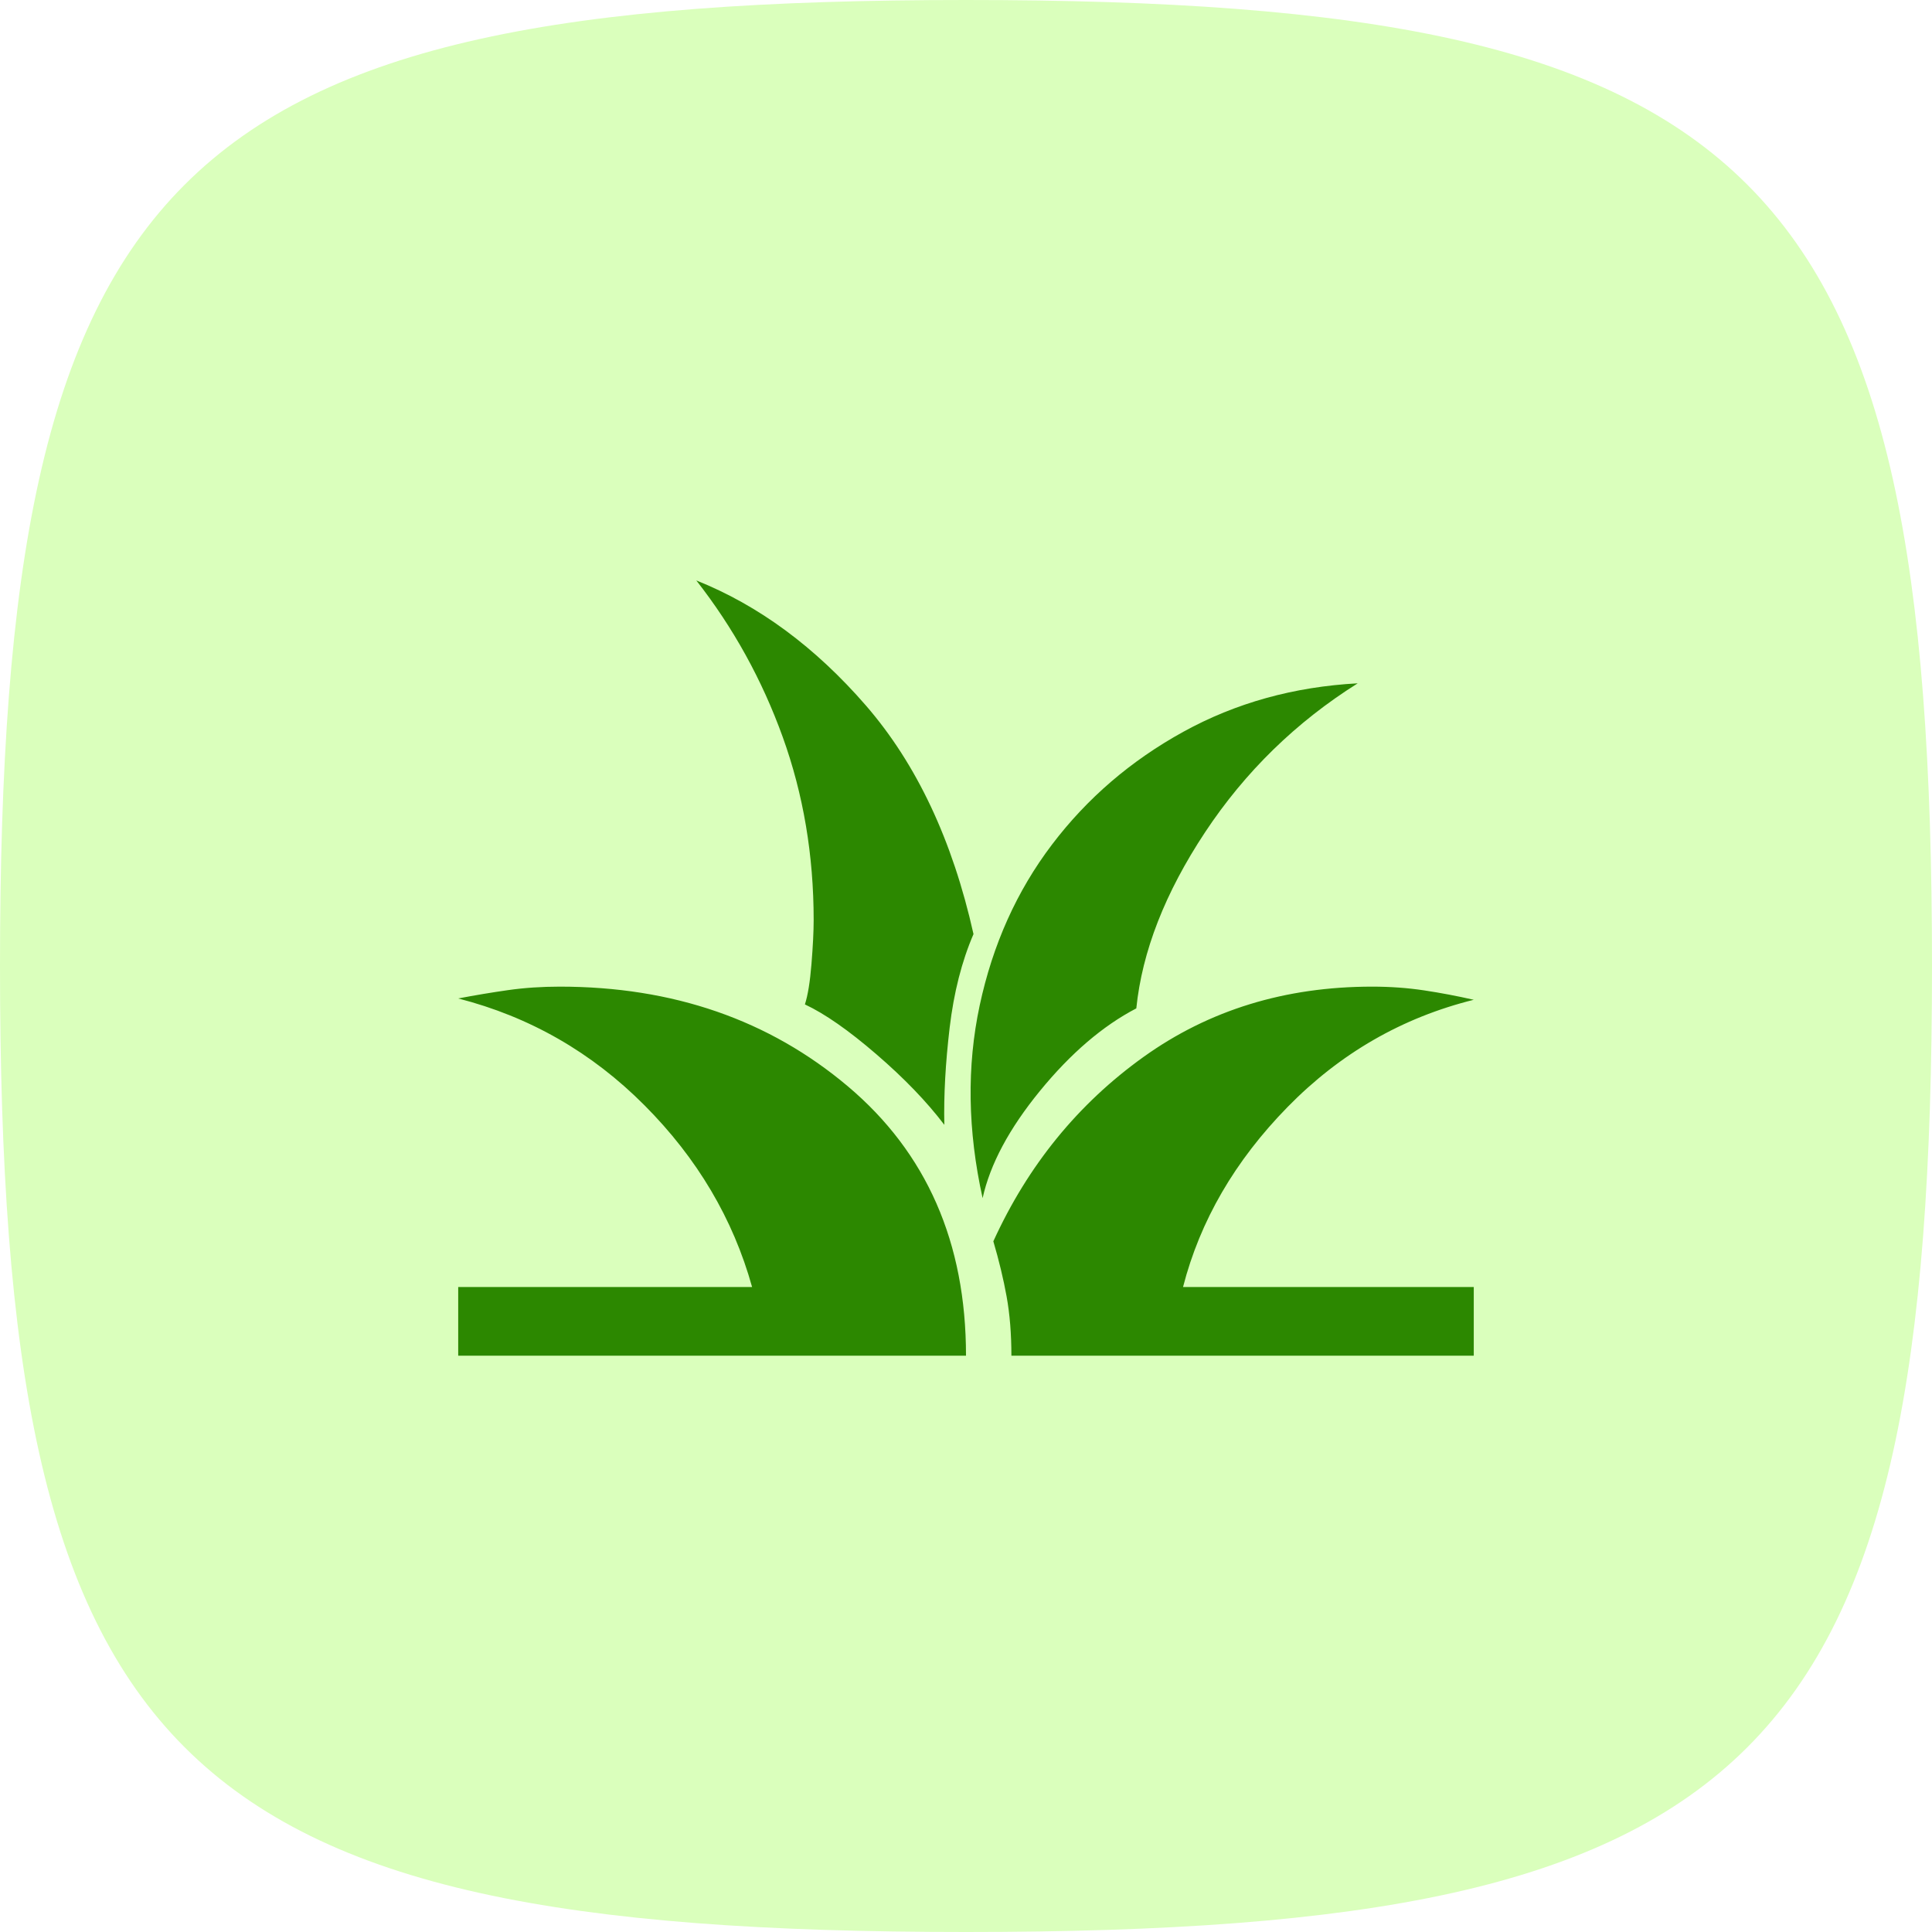
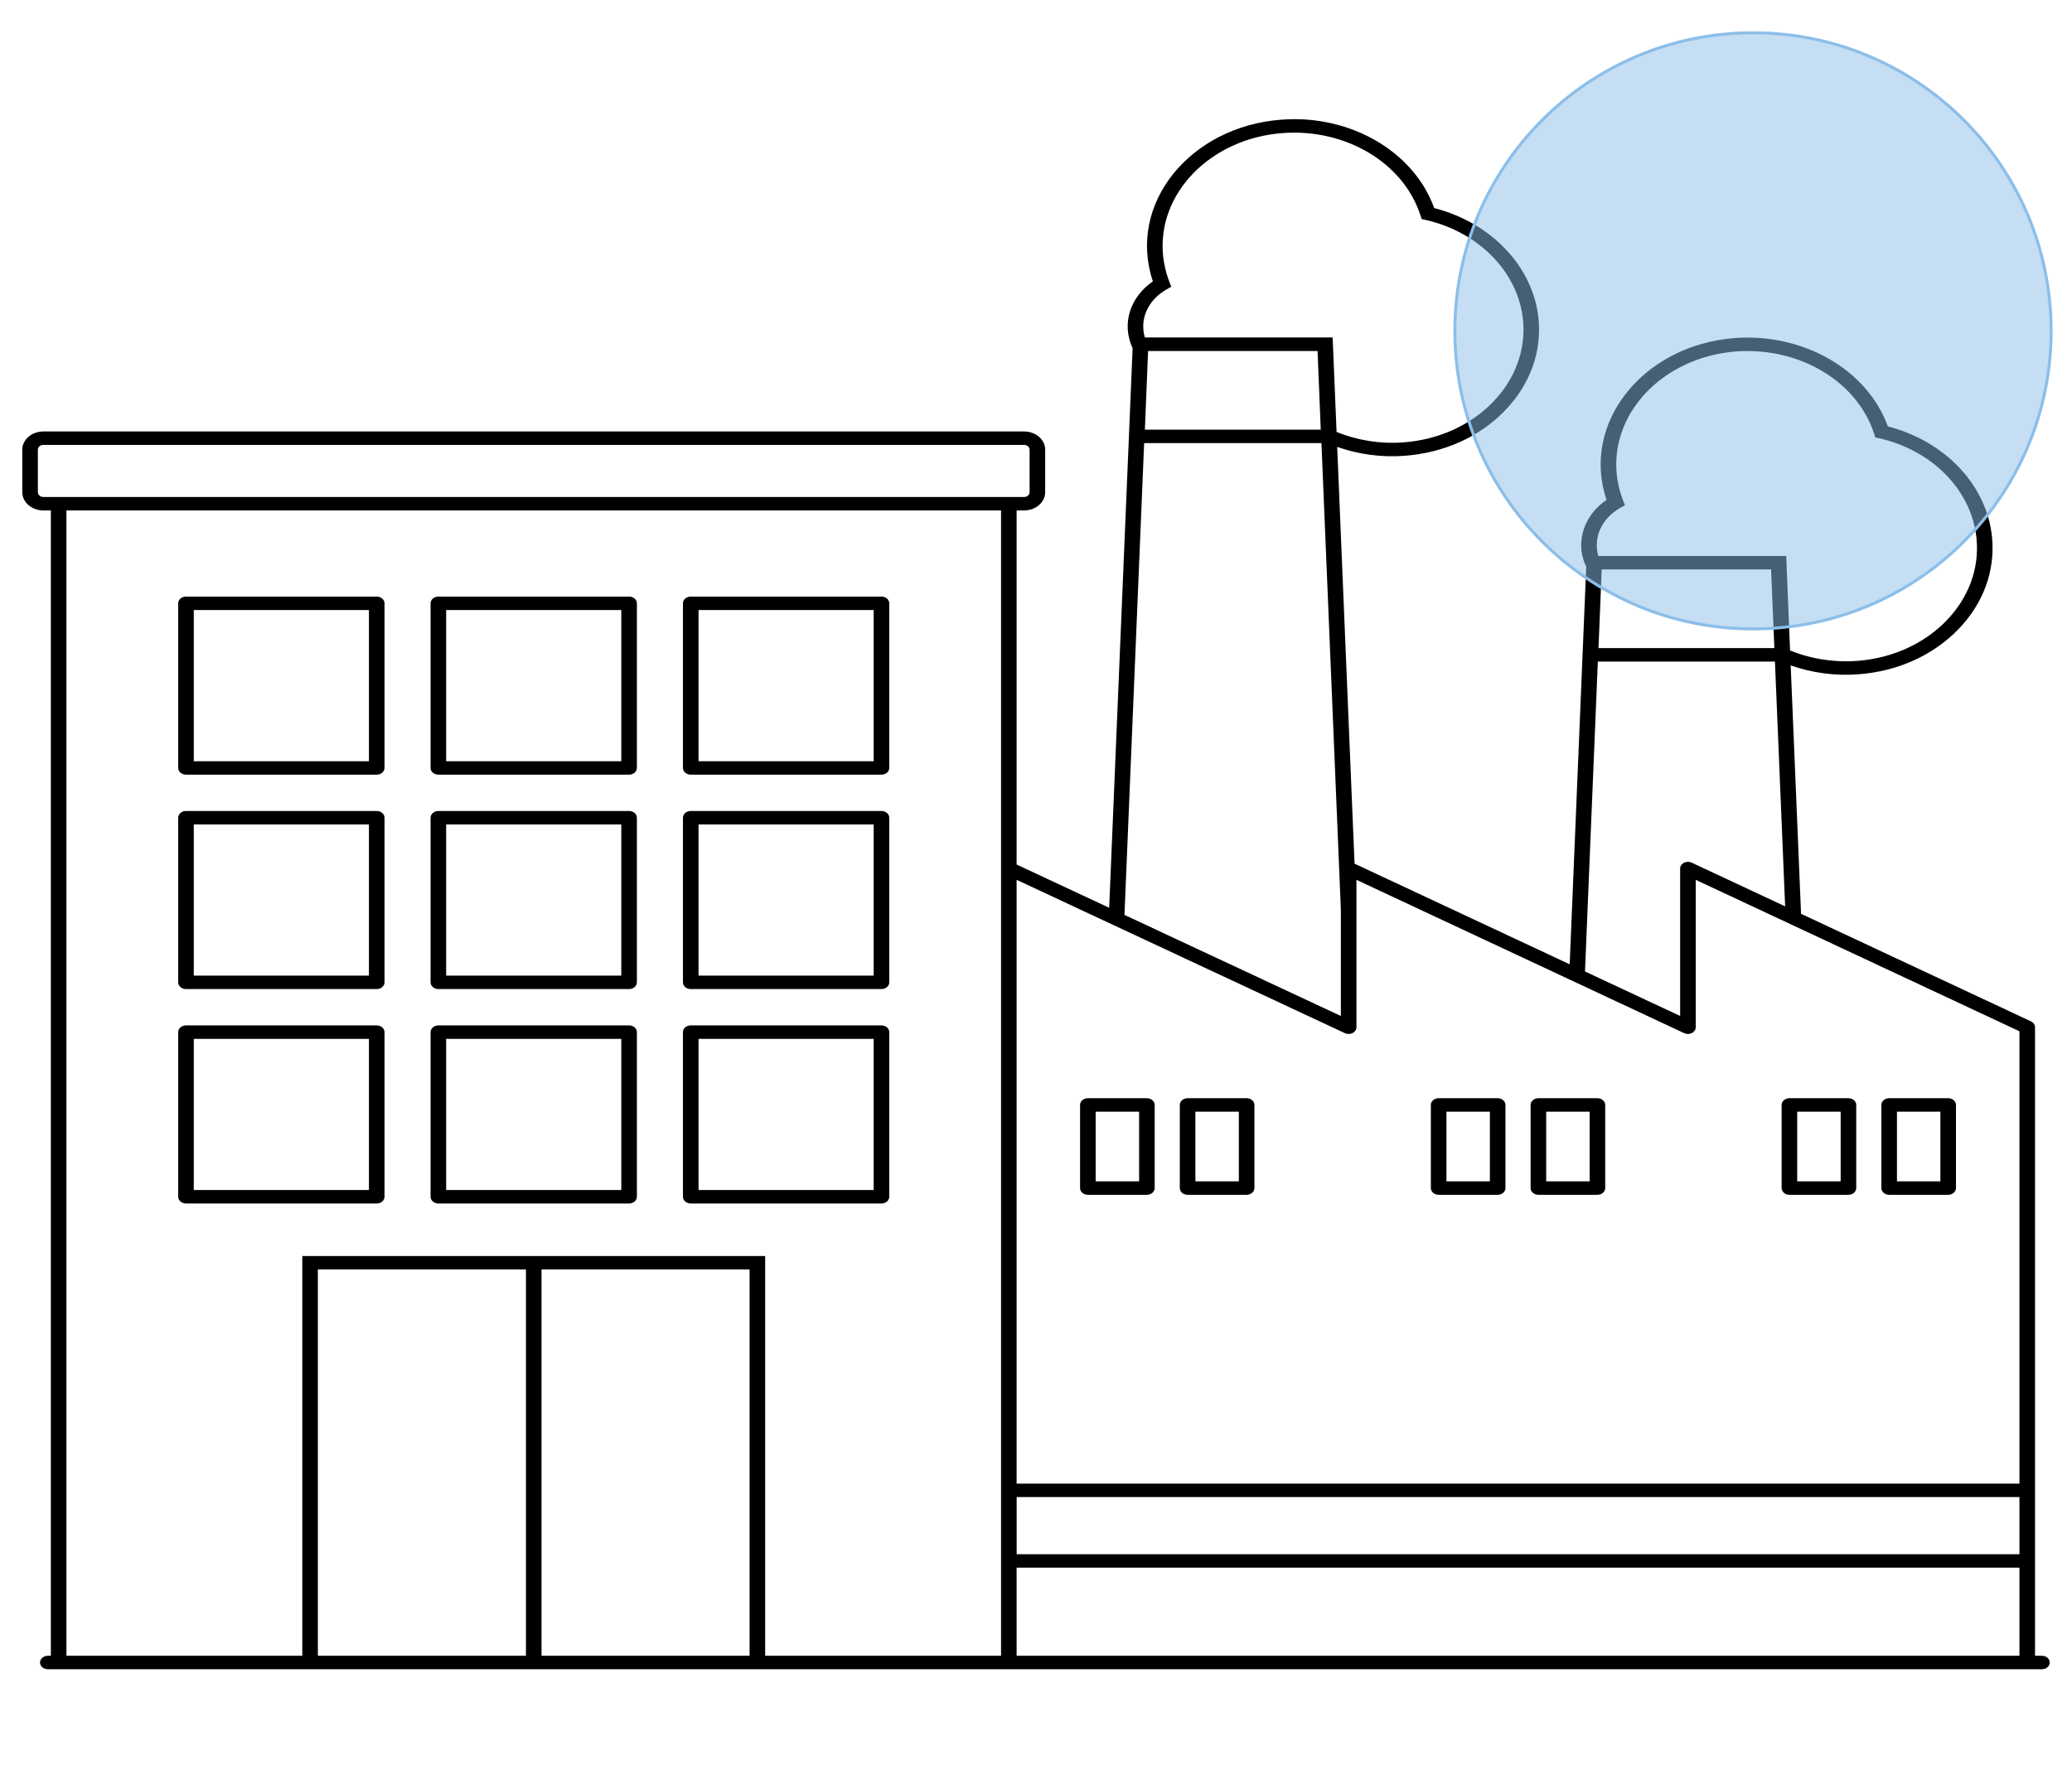
- <svg xmlns="http://www.w3.org/2000/svg" width="60" height="60" viewBox="0 0 60 60" fill="none">
-   <path d="M0 30C0 5.295 5.295 0 30 0C54.705 0 60 5.295 60 30C60 54.705 54.705 60 30 60C5.295 60 0 54.705 0 30Z" fill="#DAFFBC" />
-   <path d="M14.23 42.103V39.97H23.357C22.768 37.853 21.655 35.973 20.017 34.328C18.38 32.683 16.451 31.577 14.23 31.008C14.747 30.909 15.261 30.823 15.773 30.75C16.284 30.677 16.822 30.641 17.384 30.641C20.9 30.641 23.881 31.672 26.329 33.735C28.776 35.798 30 38.587 30 42.103H14.23ZM31.41 42.103C31.41 41.423 31.36 40.81 31.261 40.263C31.162 39.716 31.024 39.145 30.849 38.55C31.927 36.188 33.481 34.28 35.513 32.824C37.544 31.369 39.911 30.641 42.615 30.641C43.178 30.641 43.715 30.68 44.227 30.757C44.739 30.834 45.252 30.932 45.769 31.049C43.549 31.6 41.621 32.71 39.986 34.38C38.351 36.05 37.269 37.913 36.74 39.97H45.769V42.103H31.41ZM30.516 37.209C30.051 35.11 30.021 33.116 30.425 31.225C30.83 29.334 31.578 27.669 32.67 26.23C33.761 24.791 35.121 23.623 36.748 22.727C38.374 21.831 40.18 21.329 42.165 21.221C40.248 22.426 38.668 23.968 37.425 25.846C36.182 27.724 35.47 29.547 35.289 31.316C34.249 31.858 33.251 32.712 32.296 33.88C31.341 35.048 30.748 36.158 30.516 37.209ZM29.327 34.932C28.78 34.212 28.076 33.481 27.213 32.738C26.35 31.994 25.611 31.48 24.997 31.193C25.088 30.913 25.156 30.495 25.201 29.938C25.246 29.38 25.269 28.925 25.269 28.573C25.269 26.56 24.949 24.666 24.309 22.891C23.669 21.116 22.774 19.494 21.624 18.026C23.561 18.799 25.317 20.095 26.893 21.912C28.468 23.73 29.582 26.095 30.233 29.009C29.869 29.853 29.622 30.823 29.492 31.918C29.363 33.013 29.307 34.017 29.327 34.932Z" fill="#2C8800" />
+ <svg xmlns="http://www.w3.org/2000/svg" width="695" height="600" viewBox="0 0 695 600" fill="none">
+   <path d="M684.911 555.507H682.599C682.604 527.953 682.599 370.953 682.599 344.643C682.599 343.814 682.073 343.054 681.231 342.66L604.117 306.579L600.643 223.238C607.908 225.785 615.547 226.806 623.311 226.222C636.411 225.254 648.296 219.933 656.772 211.234C665.243 202.537 669.295 191.519 668.173 180.203C666.448 162.799 652.486 148.027 633.232 143.058C626.394 124.125 605.032 111.724 581.941 113.411C551.117 115.741 530.181 141.925 538.876 167.698C533.012 171.701 529.818 178.012 530.45 184.569C530.662 186.569 531.23 188.424 532.059 190.139C524.476 372.54 527.072 310.11 526.514 323.518L454.348 289.752L448.528 149.931C455.708 152.45 463.327 153.504 471.142 152.913C484.247 151.946 496.137 146.624 504.629 137.926C513.12 129.229 517.182 118.209 516.06 106.888C514.279 89.509 500.291 74.761 481.063 69.796C474.23 50.808 452.878 38.376 429.828 40.149C399.135 42.409 377.981 68.434 386.707 94.397C379.203 99.555 376.035 108.477 379.906 116.82L372.043 304.551L340.998 290.047V171.249H343.504C347.403 171.249 350.577 168.509 350.577 165.141V150.86C350.577 147.492 347.403 144.752 343.504 144.752H14.554C10.65 144.752 7.476 147.492 7.476 150.86V165.141C7.476 168.509 10.65 171.249 14.554 171.249H17.059V555.507H16.039C14.594 555.507 13.426 556.516 13.426 557.763C13.426 559.01 14.594 560.019 16.039 560.019H684.911C686.355 560.019 687.523 559.01 687.523 557.763C687.523 556.516 686.355 555.507 684.911 555.507ZM677.373 521.433H341.014V502.26H677.373V521.433ZM595.168 217.441H536.176L537.248 191.045H594.071C594.09 191.499 595.241 219.203 595.168 217.441ZM543.366 170.463L545.045 169.509C544.716 168.51 542.817 164.554 542.29 159.09C540.228 138.21 558.216 119.733 582.39 117.905C603.542 116.369 622.954 127.96 628.619 145.496L629.017 146.739L630.461 147.071C648.327 151.177 661.385 164.645 662.967 180.587C663.968 190.704 660.35 200.555 652.771 208.328C639.799 221.648 618.384 225.523 600.434 218.222L599.138 186.534H599.113L536.12 186.53C534.288 180.208 537.4 173.833 543.366 170.463ZM535.952 221.953H595.359L598.78 304.082L567.422 289.41C566.611 289.029 565.636 289.047 564.84 289.454C564.049 289.862 563.564 290.598 563.564 291.393V340.854L531.646 325.919L535.952 221.953ZM385.094 117.753H441.942L443.014 144.148H384.022L385.094 117.753ZM391.202 97.148L392.881 96.19C392.561 95.221 390.79 91.718 390.121 85.781C388.054 64.882 406.068 46.427 430.282 44.642C451.388 43.063 470.78 54.656 476.449 72.234L476.848 73.477L478.292 73.809C496.137 77.909 509.222 91.363 510.855 107.278C511.855 117.391 508.226 127.242 500.633 135.02C493.045 142.796 482.41 147.554 470.693 148.42C462.957 149.002 455.279 147.749 448.319 144.914L447 113.221H384.007C383.787 112.457 383.627 111.667 383.538 110.853C382.971 105.424 385.91 100.172 391.202 97.148ZM383.774 148.66H443.245L449.755 305.123L449.76 340.858L377.175 306.948L383.774 148.66ZM451.128 346.627C451.939 347.004 452.914 346.986 453.71 346.581C454.501 346.173 454.986 345.438 454.986 344.643V295.181L564.932 346.625C565.743 347.006 566.718 346.986 567.514 346.581C568.305 346.173 568.79 345.438 568.79 344.643V295.181L677.373 345.986V497.748H340.998V295.177L451.128 346.627ZM12.701 165.141V150.86C12.701 149.979 13.533 149.263 14.554 149.263H343.504C344.524 149.263 345.351 149.979 345.351 150.86V165.141C345.351 166.022 344.524 166.738 343.504 166.738C268.512 166.738 79.595 166.738 14.554 166.738C13.533 166.738 12.701 166.022 12.701 165.141ZM22.285 171.249H335.773V555.507H256.654V421.389H101.398V555.507H22.285V171.249ZM251.429 425.901V555.494H181.639V425.901H251.429ZM176.413 555.494H106.624V425.901H176.413V555.494ZM340.998 555.507V525.944H677.373V555.507H340.998Z" fill="black" />
+   <path d="M62.385 259.895H126.363C127.807 259.895 128.975 258.887 128.975 257.64V202.407C128.975 201.161 127.807 200.152 126.363 200.152H62.385C60.941 200.152 59.773 201.161 59.773 202.407V257.64C59.773 258.887 60.941 259.895 62.385 259.895ZM64.998 204.663H123.75V255.384H64.998V204.663Z" fill="black" />
+   <path d="M147.04 259.895H211.012C212.456 259.895 213.625 258.887 213.625 257.64V202.407C213.625 201.161 212.456 200.152 211.012 200.152H147.04C145.595 200.152 144.427 201.161 144.427 202.407V257.64C144.427 258.887 145.595 259.895 147.04 259.895ZM149.652 204.663H208.399V255.384H149.652V204.663Z" fill="black" />
+   <path d="M231.69 259.895H295.667C297.112 259.895 298.28 258.887 298.28 257.64V202.407C298.28 201.161 297.112 200.152 295.667 200.152H231.69C230.246 200.152 229.077 201.161 229.077 202.407V257.64C229.077 258.887 230.246 259.895 231.69 259.895ZM234.303 204.663H293.055V255.384H234.303V204.663Z" fill="black" />
+   <path d="M62.385 331.829H126.363C127.807 331.829 128.975 330.82 128.975 329.573V274.343C128.975 273.096 127.807 272.087 126.363 272.087H62.385C60.941 272.087 59.773 273.096 59.773 274.343V329.573C59.773 330.82 60.941 331.829 62.385 331.829ZM64.998 276.599H123.75V327.318H64.998V276.599Z" fill="black" />
+   <path d="M147.04 331.829H211.012C212.456 331.829 213.625 330.82 213.625 329.573V274.343C213.625 273.096 212.456 272.087 211.012 272.087H147.04C145.595 272.087 144.427 273.096 144.427 274.343V329.573C144.427 330.82 145.595 331.829 147.04 331.829ZM149.652 276.599H208.399V327.318H149.652V276.599Z" fill="black" />
+   <path d="M231.69 331.829H295.667C297.112 331.829 298.28 330.82 298.28 329.573V274.343C298.28 273.096 297.112 272.087 295.667 272.087H231.69C230.246 272.087 229.077 273.096 229.077 274.343V329.573C229.077 330.82 230.246 331.829 231.69 331.829ZM234.303 276.599H293.055V327.318H234.303V276.599Z" fill="black" />
+   <path d="M126.363 403.763C127.807 403.763 128.975 402.754 128.975 401.507V346.277C128.975 345.03 127.807 344.021 126.363 344.021H62.385C60.941 344.021 59.773 345.03 59.773 346.277V401.507C59.773 402.754 60.941 403.763 62.385 403.763H126.363ZM64.998 348.533H123.75V399.252H64.998V348.533Z" fill="black" />
+   <path d="M147.04 403.763H211.012C212.456 403.763 213.625 402.754 213.625 401.507V346.277C213.625 345.03 212.456 344.021 211.012 344.021H147.04C145.595 344.021 144.427 345.03 144.427 346.277V401.507C144.427 402.754 145.595 403.763 147.04 403.763ZM149.652 348.533H208.399V399.252H149.652V348.533Z" fill="black" />
+   <path d="M231.69 403.763H295.667C297.112 403.763 298.28 402.754 298.28 401.507V346.277C298.28 345.03 297.112 344.021 295.667 344.021H231.69C230.246 344.021 229.077 345.03 229.077 346.277V401.507C229.077 402.754 230.246 403.763 231.69 403.763ZM234.303 348.533H293.055V399.252H234.303V348.533Z" fill="black" />
+   <path d="M600.214 400.849H620.014C621.459 400.849 622.627 399.84 622.627 398.593V370.701C622.627 369.455 621.459 368.446 620.014 368.446H600.214C598.77 368.446 597.602 369.455 597.602 370.701V398.593C597.602 399.84 598.77 400.849 600.214 400.849ZM602.827 372.957H617.402V396.337H602.827V372.957Z" fill="black" />
+   <path d="M633.675 400.849H653.47C654.914 400.849 656.083 399.84 656.083 398.593V370.701C656.083 369.455 654.914 368.446 653.47 368.446H633.675C632.231 368.446 631.062 369.455 631.062 370.701V398.593C631.062 399.84 632.231 400.849 633.675 400.849ZM636.288 372.957H650.857V396.337H636.288V372.957Z" fill="black" />
+   <path d="M482.558 400.849H502.353C503.797 400.849 504.966 399.84 504.966 398.593V370.701C504.966 369.455 503.797 368.446 502.353 368.446H482.558C481.114 368.446 479.945 369.455 479.945 370.701V398.593C479.945 399.84 481.114 400.849 482.558 400.849ZM485.171 372.957H499.74V396.337H485.171V372.957Z" fill="black" />
+   <path d="M516.014 400.849H535.814C537.258 400.849 538.427 399.84 538.427 398.593V370.701C538.427 369.455 537.258 368.446 535.814 368.446H516.014C514.57 368.446 513.401 369.455 513.401 370.701V398.593C513.401 399.84 514.57 400.849 516.014 400.849ZM518.627 372.957H533.201V396.337H518.627V372.957Z" fill="black" />
+   <path d="M364.896 400.849H384.696C386.14 400.849 387.309 399.84 387.309 398.593V370.701C387.309 369.455 386.14 368.446 384.696 368.446H364.896C363.452 368.446 362.283 369.455 362.283 370.701V398.593C362.283 399.84 363.452 400.849 364.896 400.849ZM367.509 372.957H382.083V396.337H367.509V372.957Z" fill="black" />
+   <path d="M398.352 400.849H418.152C419.596 400.849 420.765 399.84 420.765 398.593V370.701C420.765 369.455 419.596 368.446 418.152 368.446H398.352C396.908 368.446 395.739 369.455 395.739 370.701V398.593C395.739 399.84 396.908 400.849 398.352 400.849ZM400.965 372.957H415.539V396.337H400.965V372.957Z" fill="black" />
+   <circle cx="588" cy="111" r="100" fill="#8CBEE9" fill-opacity="0.5" />
+   <circle cx="588" cy="111" r="100" stroke="#8CBEE9" />
</svg>
